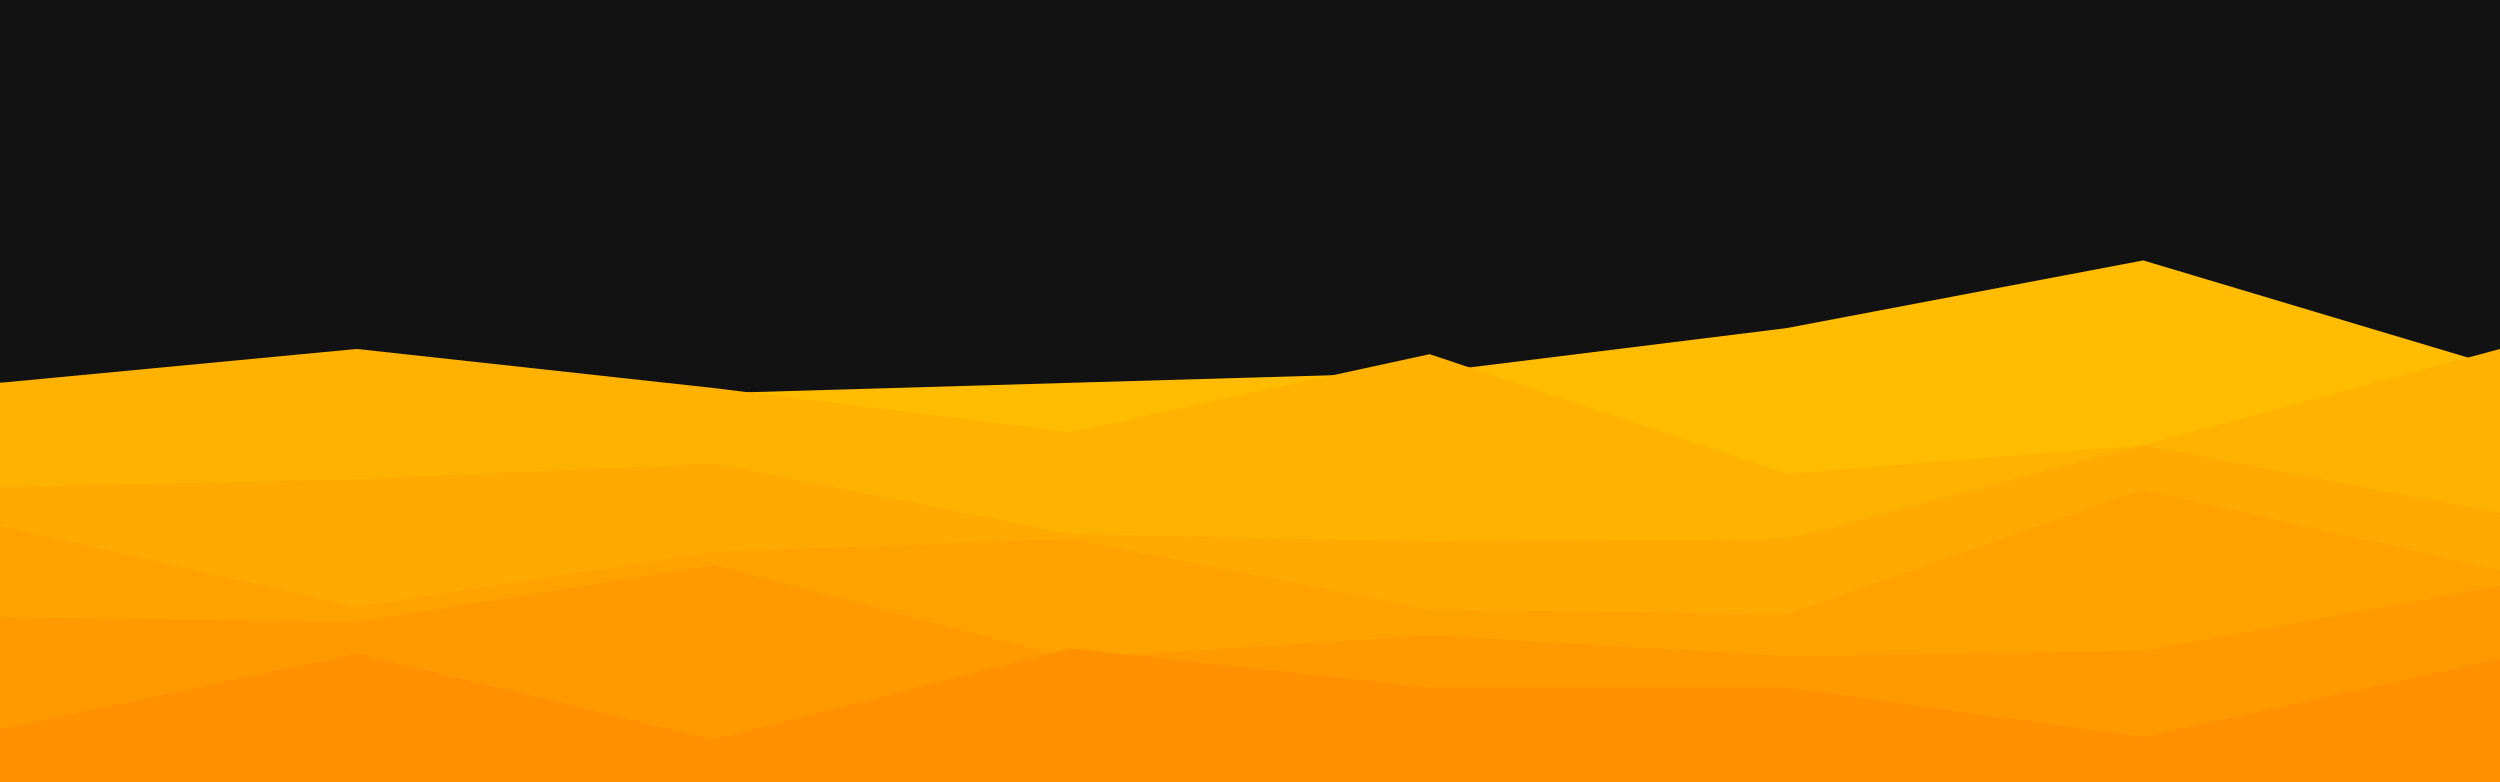
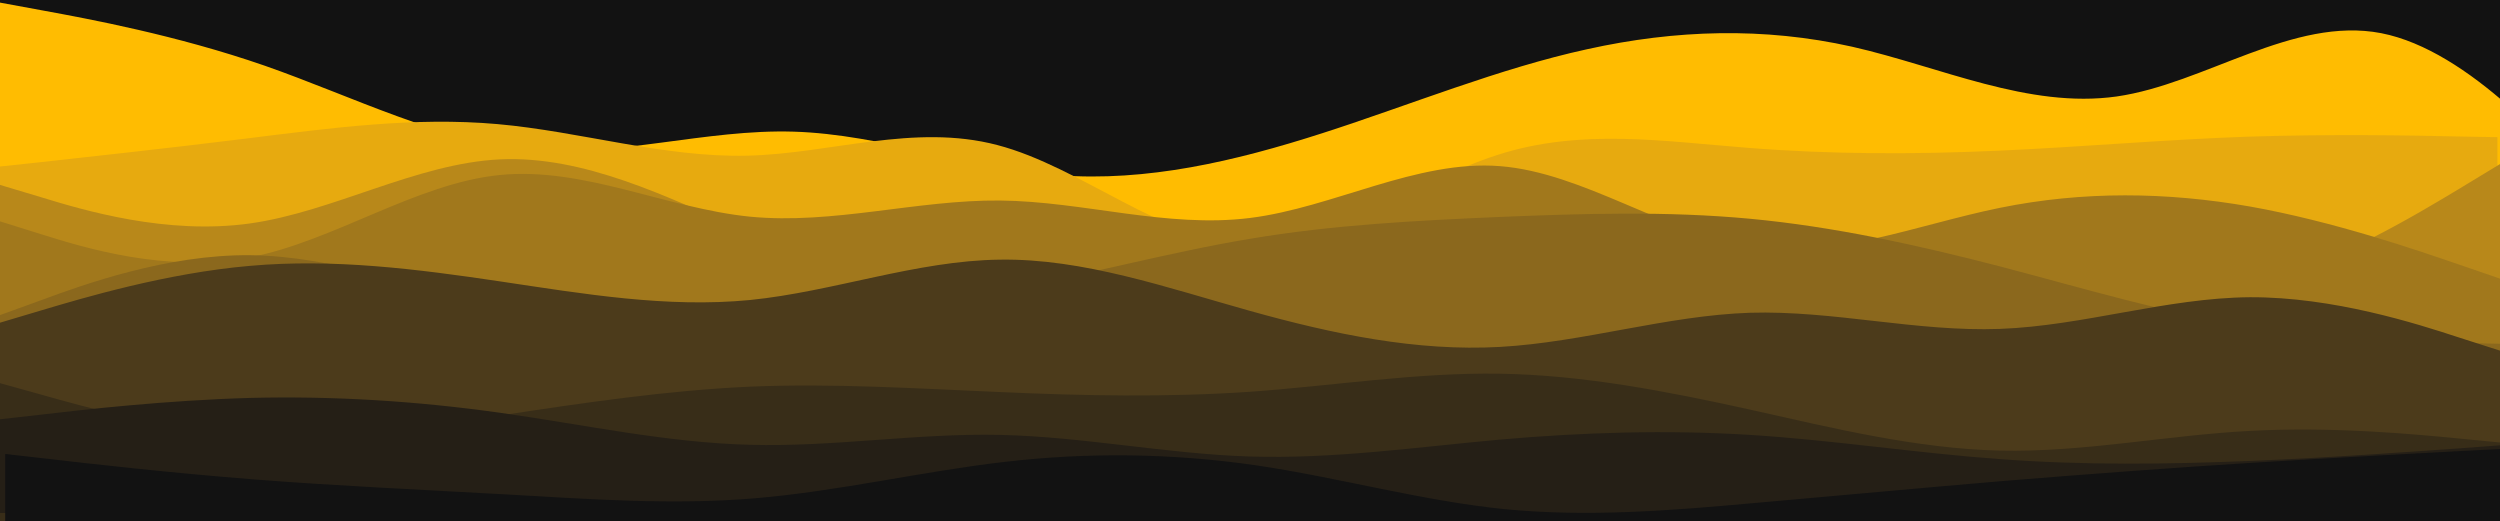
- <svg xmlns="http://www.w3.org/2000/svg" id="visual" viewBox="0 0 960 300" width="960" height="300" version="1.1">
-   <rect x="0" y="0" width="960" height="300" fill="#121212" />
-   <path d="M0 147L137 151L274 151L411 147L549 143L686 126L823 100L960 141L960 301L823 301L686 301L549 301L411 301L274 301L137 301L0 301Z" fill="#ffbc01" />
-   <path d="M0 147L137 134L274 149L411 166L549 136L686 182L823 171L960 134L960 301L823 301L686 301L549 301L411 301L274 301L137 301L0 301Z" fill="#ffb300" />
-   <path d="M0 187L137 184L274 178L411 205L549 208L686 207L823 171L960 197L960 301L823 301L686 301L549 301L411 301L274 301L137 301L0 301Z" fill="#ffaa00" />
-   <path d="M0 202L137 233L274 212L411 207L549 234L686 236L823 188L960 219L960 301L823 301L686 301L549 301L411 301L274 301L137 301L0 301Z" fill="#ffa200" />
-   <path d="M0 237L137 239L274 217L411 253L549 244L686 252L823 250L960 225L960 301L823 301L686 301L549 301L411 301L274 301L137 301L0 301Z" fill="#ff9900" />
-   <path d="M0 280L137 251L274 284L411 249L549 264L686 264L823 283L960 253L960 301L823 301L686 301L549 301L411 301L274 301L137 301L0 301Z" fill="#ff9000" />
+ <svg xmlns="http://www.w3.org/2000/svg" width="960" height="200" version="1.1">
+   <g>
+     <rect x="0" y="0" width="960" height="200" fill="#121212" id="svg_1" />
+     <path d="m-0,1l16.933,3.117c16.933,3.117 50.8,9.35 84.667,21.089c33.867,11.843 67.733,29.089 101.6,32.206c33.867,3.117 67.733,-7.896 101.6,-6.857c33.867,1.039 67.733,14.129 101.6,16.726c33.867,2.597 67.733,-5.298 101.6,-16.207c33.867,-10.908 67.733,-24.829 101.6,-32.206c33.867,-7.48 67.733,-8.519 101.6,-0.935c33.867,7.688 67.733,23.894 101.6,19.116c33.867,-4.883 67.733,-30.855 101.6,-24.31c33.867,6.649 67.733,45.711 84.667,65.346l16.933,19.531l0,90.383l-16.933,0c-16.933,0 -50.8,0 -84.667,0c-33.867,0 -67.733,0 -101.6,0c-33.867,0 -67.733,0 -101.6,0c-33.867,0 -67.733,0 -101.6,0c-33.867,0 -67.733,0 -101.6,0c-33.867,0 -67.733,0 -101.6,0c-33.867,0 -67.733,0 -101.6,0c-33.867,0 -67.733,0 -101.6,0c-33.867,0 -67.733,0 -101.6,0c-33.867,0 -67.733,0 -84.667,0l-16.933,0l0,-187z" fill="#ffbc01" id="svg_2" />
+     <path d="m-1,64.046l16,-1.706c16,-1.801 48,-5.213 80,-9.193c32,-3.981 64,-8.34 96,-5.497c32,2.843 64,12.889 96,12.131c32,-0.758 64,-12.51 96,-4.075c32,8.34 64,36.773 96,38.194c32,1.422 64,-24.168 96,-34.403c32,-10.331 64,-5.213 96,-2.748c32,2.559 64,2.559 96,1.137c32,-1.422 64,-4.265 96,-5.402c32,-1.043 64,-0.474 80,-0.095l16,0.284l0,157.327l-16,0c-16,0 -48,0 -80,0c-32,0 -64,0 -96,0c-32,0 -64,0 -96,0c-32,0 -64,0 -96,0c-32,0 -64,0 -96,0c-32,0 -64,0 -96,0c-32,0 -64,0 -96,0c-32,0 -64,0 -96,0c-32,0 -64,0 -96,0c-32,0 -64,0 -80,0l-16,0l0,-145.954z" fill="#e7aa0f" id="svg_3" />
+     <path d="m0,71l16,4.8c16,4.9 48,14.5 80,10c32,-4.5 64,-23.1 96,-24.6c32,-1.5 64,14.1 96,28.5c32,14.3 64,27.3 96,34.5c32,7.1 64,8.5 96,-3.5c32,-12 64,-37.4 96,-42.5c32,-5.2 64,9.8 96,19c32,9.1 64,12.5 96,15.5c32,3 64,5.6 96,-2.7c32,-8.3 64,-27.7 80,-37.3l16,-9.7l0,136l-16,0c-16,0 -48,0 -80,0c-32,0 -64,0 -96,0c-32,0 -64,0 -96,0c-32,0 -64,0 -96,0c-32,0 -64,0 -96,0c-32,0 -64,0 -96,0c-32,0 -64,0 -96,0c-32,0 -64,0 -96,0c-32,0 -64,0 -96,0c-32,0 -64,0 -80,0l-16,0l0,-128z" fill="#b8881a" id="svg_5" />
+     <path d="m0,85l16,5c16,5 48,15 80,8.8c32,-6.1 64,-28.5 96,-31.6c32,-3.2 64,12.8 96,16c32,3.1 64,-6.5 96,-6.2c32,0.3 64,10.7 96,6.7c32,-4 64,-22.4 96,-19.9c32,2.5 64,25.9 96,30.9c32,5 64,-8.4 96,-14.9c32,-6.5 64,-6.1 96,-0.5c32,5.7 64,16.7 80,22.2l16,5.5l0,72l-16,0c-16,0 -48,0 -80,0c-32,0 -64,0 -96,0c-32,0 -64,0 -96,0c-32,0 -64,0 -96,0c-32,0 -64,0 -96,0c-32,0 -64,0 -96,0c-32,0 -64,0 -96,0c-32,0 -64,0 -96,0c-32,0 -64,0 -96,0c-32,0 -64,0 -80,0l-16,0l0,-94z" fill="#a1781c" id="svg_6" />
+     <path d="m0,121l16,-5.8c16,-5.9 48,-17.5 80,-17.2c32,0.3 64,12.7 96,18.5c32,5.8 64,5.2 96,3.8c32,-1.3 64,-3.3 96,-8.8c32,-5.5 64,-14.5 96,-19.8c32,-5.4 64,-7 96,-8.4c32,-1.3 64,-2.3 96,0.7c32,3 64,10 96,18.3c32,8.4 64,18 96,23.2c32,5.2 64,5.8 80,6.2l16,0.3l0,69l-16,0c-16,0 -48,0 -80,0c-32,0 -64,0 -96,0c-32,0 -64,0 -96,0c-32,0 -64,0 -96,0c-32,0 -64,0 -96,0c-32,0 -64,0 -96,0c-32,0 -64,0 -96,0c-32,0 -64,0 -96,0c-32,0 -64,0 -96,0c-32,0 -64,0 -80,0l-16,0l0,-80z" fill="#8b681d" id="svg_7" />
+     <path d="m0,123.912l16,-4.77c16,-4.77 48,-14.311 80,-17.054c32,-2.862 64,1.193 96,5.963c32,4.77 64,10.256 96,7.155c32,-3.22 64,-15.146 96,-15.504c32,-0.477 64,10.733 96,19.678c32,8.944 64,15.623 96,13.834c32,-1.789 64,-12.045 96,-13.118c32,-0.954 64,7.394 96,6.201c32,-1.193 64,-11.926 96,-12.164c32,-0.119 64,10.137 80,15.384l16,5.128l0,39.355l-16,0c-16,0 -48,0 -80,0c-32,0 -64,0 -96,0c-32,0 -64,0 -96,0c-32,0 -64,0 -96,0c-32,0 -64,0 -96,0c-32,0 -64,0 -96,0c-32,0 -64,0 -96,0c-32,0 -64,0 -96,0c-32,0 -64,0 -96,0c-32,0 -64,0 -80,0l-16,0l0,-50.088z" fill="#4c3b1b" id="svg_10" />
+     <path d="m0,147.127l16,4.455c16,4.558 48,13.468 80,15.54c32,2.072 64,-2.694 96,-7.563c32,-4.869 64,-9.635 96,-11.085c32,-1.347 64,0.725 96,2.072c32,1.45 64,2.072 96,-0.104c32,-2.279 64,-7.459 96,-6.941c32,0.518 64,6.734 96,13.779c32,7.148 64,15.022 96,15.747c32,0.725 64,-5.905 96,-7.563c32,-1.761 64,1.347 80,2.901l16,1.554l0,31.08l-16,0c-16,0 -48,0 -80,0c-32,0 -64,0 -96,0c-32,0 -64,0 -96,0c-32,0 -64,0 -96,0c-32,0 -64,0 -96,0c-32,0 -64,0 -96,0c-32,0 -64,0 -96,0c-32,0 -64,0 -96,0c-32,0 -64,0 -96,0c-32,0 -64,0 -80,0l-16,0l0,-53.873z" fill="#382d18" id="svg_11" />
+     <path d="m0,161l16,-1.8c16,-1.9 48,-5.5 80,-6.4c32,-0.8 64,1.2 96,5.7c32,4.5 64,11.5 96,12.3c32,0.9 64,-4.5 96,-3.8c32,0.7 64,7.3 96,8.3c32,1 64,-3.6 96,-6.5c32,-2.8 64,-3.8 96,-1.8c32,2 64,7 96,9.3c32,2.4 64,2 96,0.7c32,-1.3 64,-3.7 80,-4.8l16,-1.2l0,26l-16,0c-16,0 -48,0 -80,0c-32,0 -64,0 -96,0c-32,0 -64,0 -96,0c-32,0 -64,0 -96,0c-32,0 -64,0 -96,0c-32,0 -64,0 -96,0c-32,0 -64,0 -96,0c-32,0 -64,0 -96,0c-32,0 -64,0 -96,0c-32,0 -64,0 -80,0l-16,0l0,-36z" fill="#251f16" id="svg_12" />
+     <path d="m2,174.333l16,1.8c16,1.9 48,5.5 80,8c32,2.5 64,3.9 96,5.7c32,1.8 64,4.2 96,1.5c32,-2.7 64,-10.3 96,-14c32,-3.7 64,-3.3 96,1.3c32,4.7 64,13.7 96,16.9c32,3.1 64,0.5 96,-2.4c32,-2.8 64,-5.8 96,-8.5c32,-2.6 64,-5 96,-7c32,-2 64,-3.6 80,-4.5l16,-0.8l0,32l-16,0c-16,0 -48,0 -80,0c-32,0 -64,0 -96,0c-32,0 -64,0 -96,0c-32,0 -64,0 -96,0c-32,0 -64,0 -96,0c-32,0 -64,0 -96,0c-32,0 -64,0 -96,0c-32,0 -64,0 -96,0c-32,0 -64,0 -96,0c-32,0 -64,0 -80,0l-16,0l0,-30z" fill="#121212" id="svg_13" />
+     <line fill="#121212" x1="0.263" y1="199.474" x2="219.211" y2="198.947" id="svg_15" stroke-linejoin="undefined" stroke-linecap="undefined" />
+   </g>
</svg>
